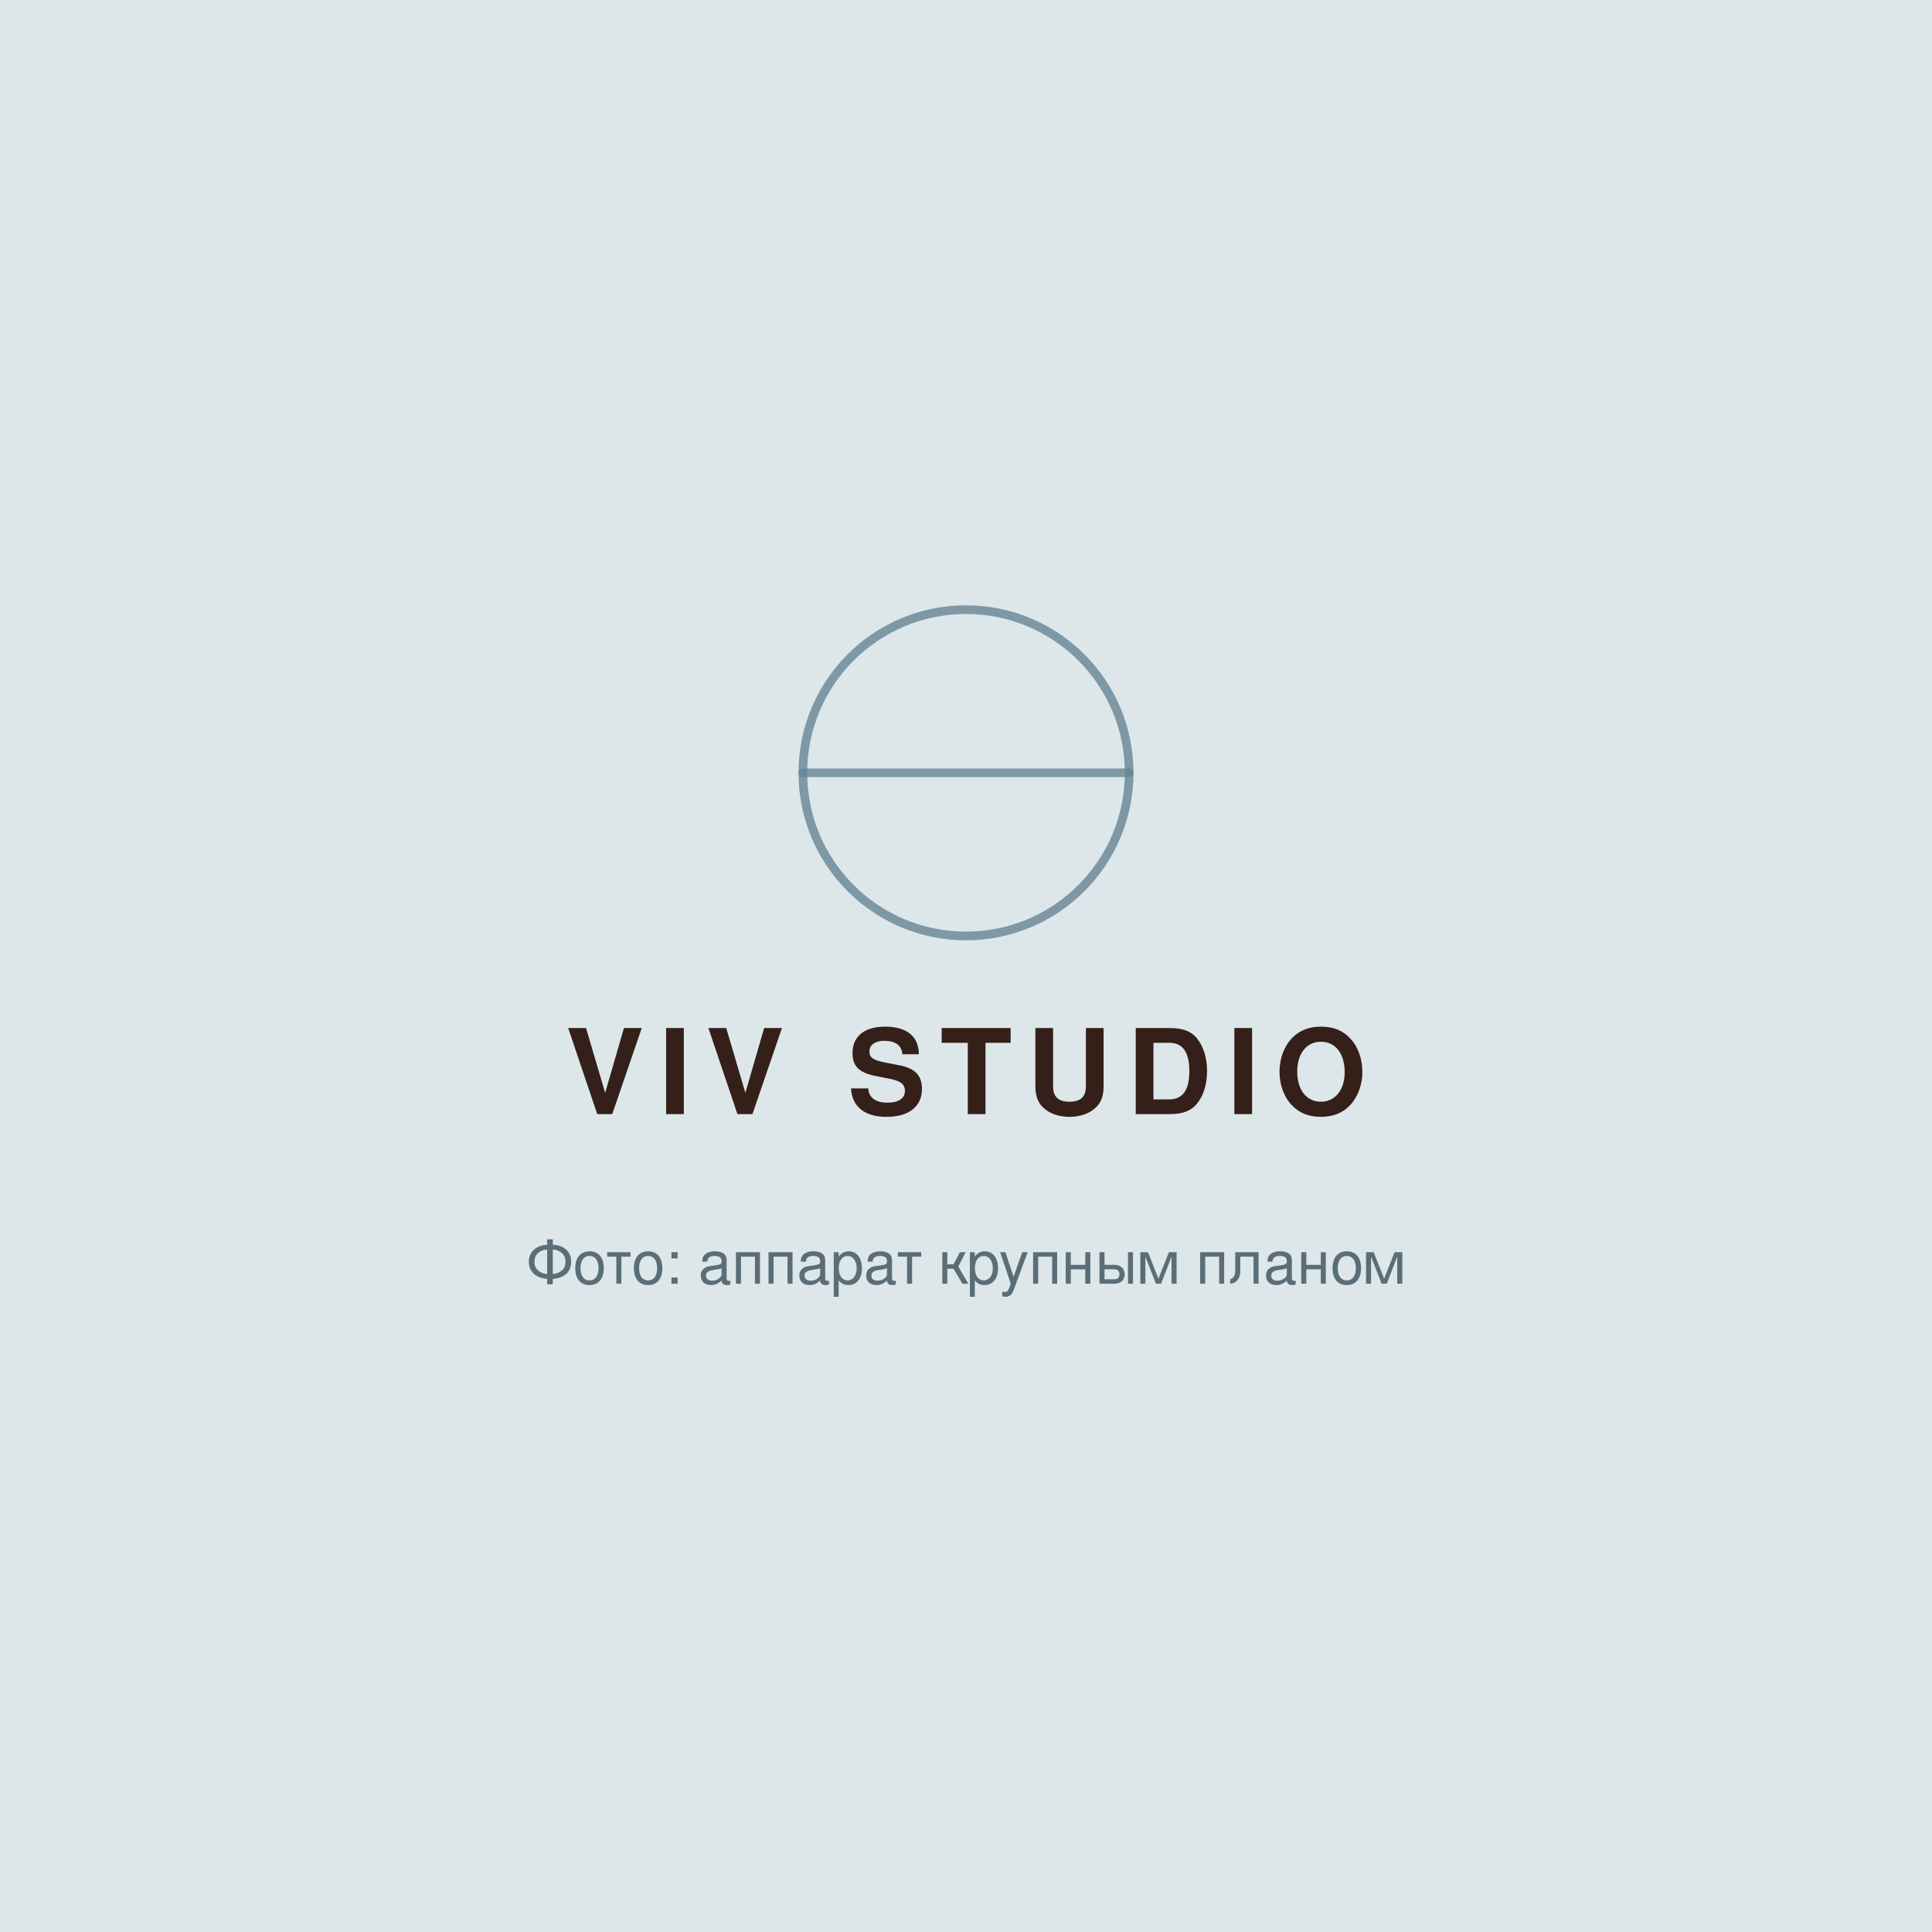
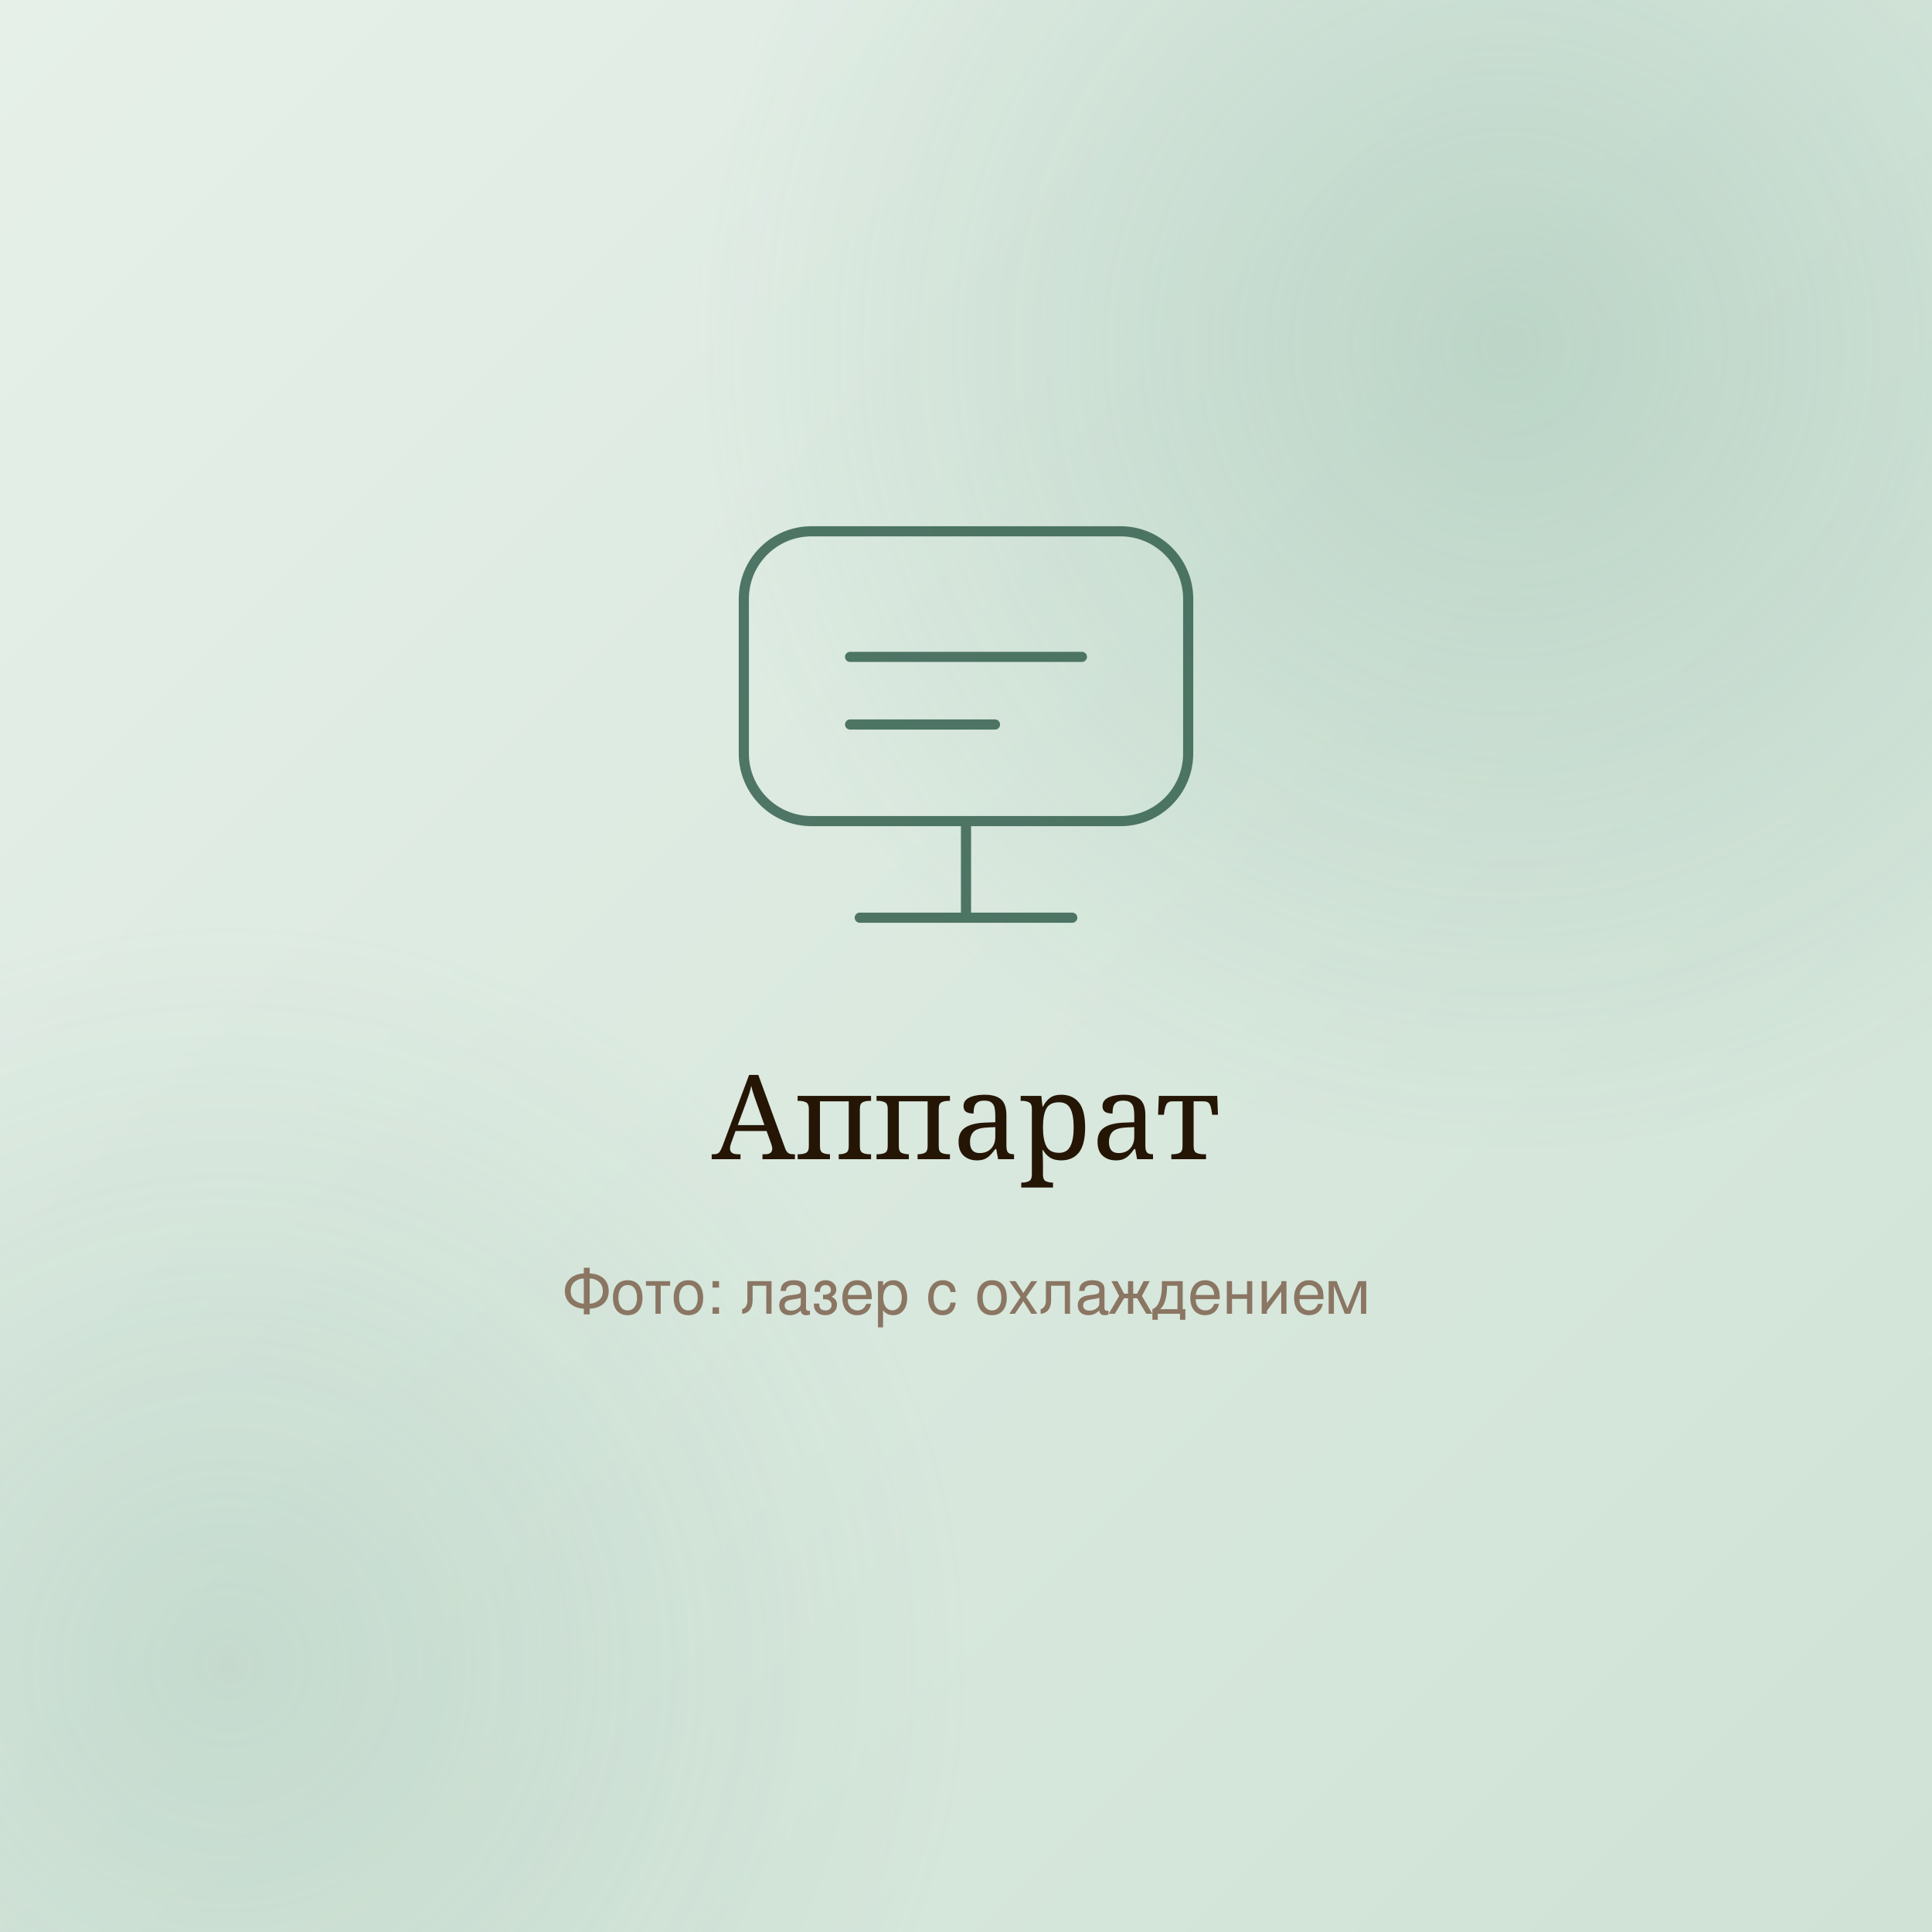
<svg xmlns="http://www.w3.org/2000/svg" viewBox="0 0 900 900" width="900" height="900" role="img">
-   <rect width="900" height="900" fill="#DDE7EA" />
-   <g fill="none" stroke="#688593" stroke-width="4.05" stroke-opacity=".8">
-     <circle cx="450" cy="360" r="76" />
-     <path d="M374 360 L526 360" stroke-linecap="round" />
+   <defs>
+     <linearGradient id="g" x1="0" y1="0" x2="1" y2="1">
+       <stop offset="0" stop-color="#E6F0E9" />
+       <stop offset="1" stop-color="#CFE2D5" />
+     </linearGradient>
+     <radialGradient id="r">
+       <stop offset="0" stop-color="#689F86" stop-opacity=".55" />
+       <stop offset="1" stop-color="#689F86" stop-opacity="0" />
+     </radialGradient>
+   </defs>
+   <rect width="900" height="900" fill="url(#g)" />
+   <circle cx="702" cy="162" r="378" fill="url(#r)" opacity=".5" />
+   <circle cx="108" cy="774" r="342" fill="url(#r)" opacity=".35" />
+   <g transform="translate(450 324) scale(2.250)" fill="none" stroke="#35604F" stroke-width="2.1" stroke-linecap="round" stroke-linejoin="round" opacity=".85">
+     <rect x="-46" y="-34" width="92" height="60" rx="14" />
+     <path d="M0 26v20M-22 46h44M-24-8h48M-24 6h30" />
  </g>
-   <text x="50%" y="519" text-anchor="middle" font-family="Helvetica,Arial,sans-serif" font-weight="bold" font-size="55" letter-spacing="7" fill="#342019">VIV STUDIO</text>
-   <text x="50%" y="598" text-anchor="middle" font-family="Helvetica,Arial,sans-serif" font-size="28" fill="#5B6E77">Фото: аппарат крупным планом</text>
+   <text x="50%" y="540" text-anchor="middle" font-family="Georgia,serif" font-size="55" fill="#251505">Аппарат</text>
+   <text x="50%" y="612" text-anchor="middle" font-family="Helvetica,Arial,sans-serif" font-size="29" fill="#8A7663">Фото: лазер с охлаждением</text>
</svg>
